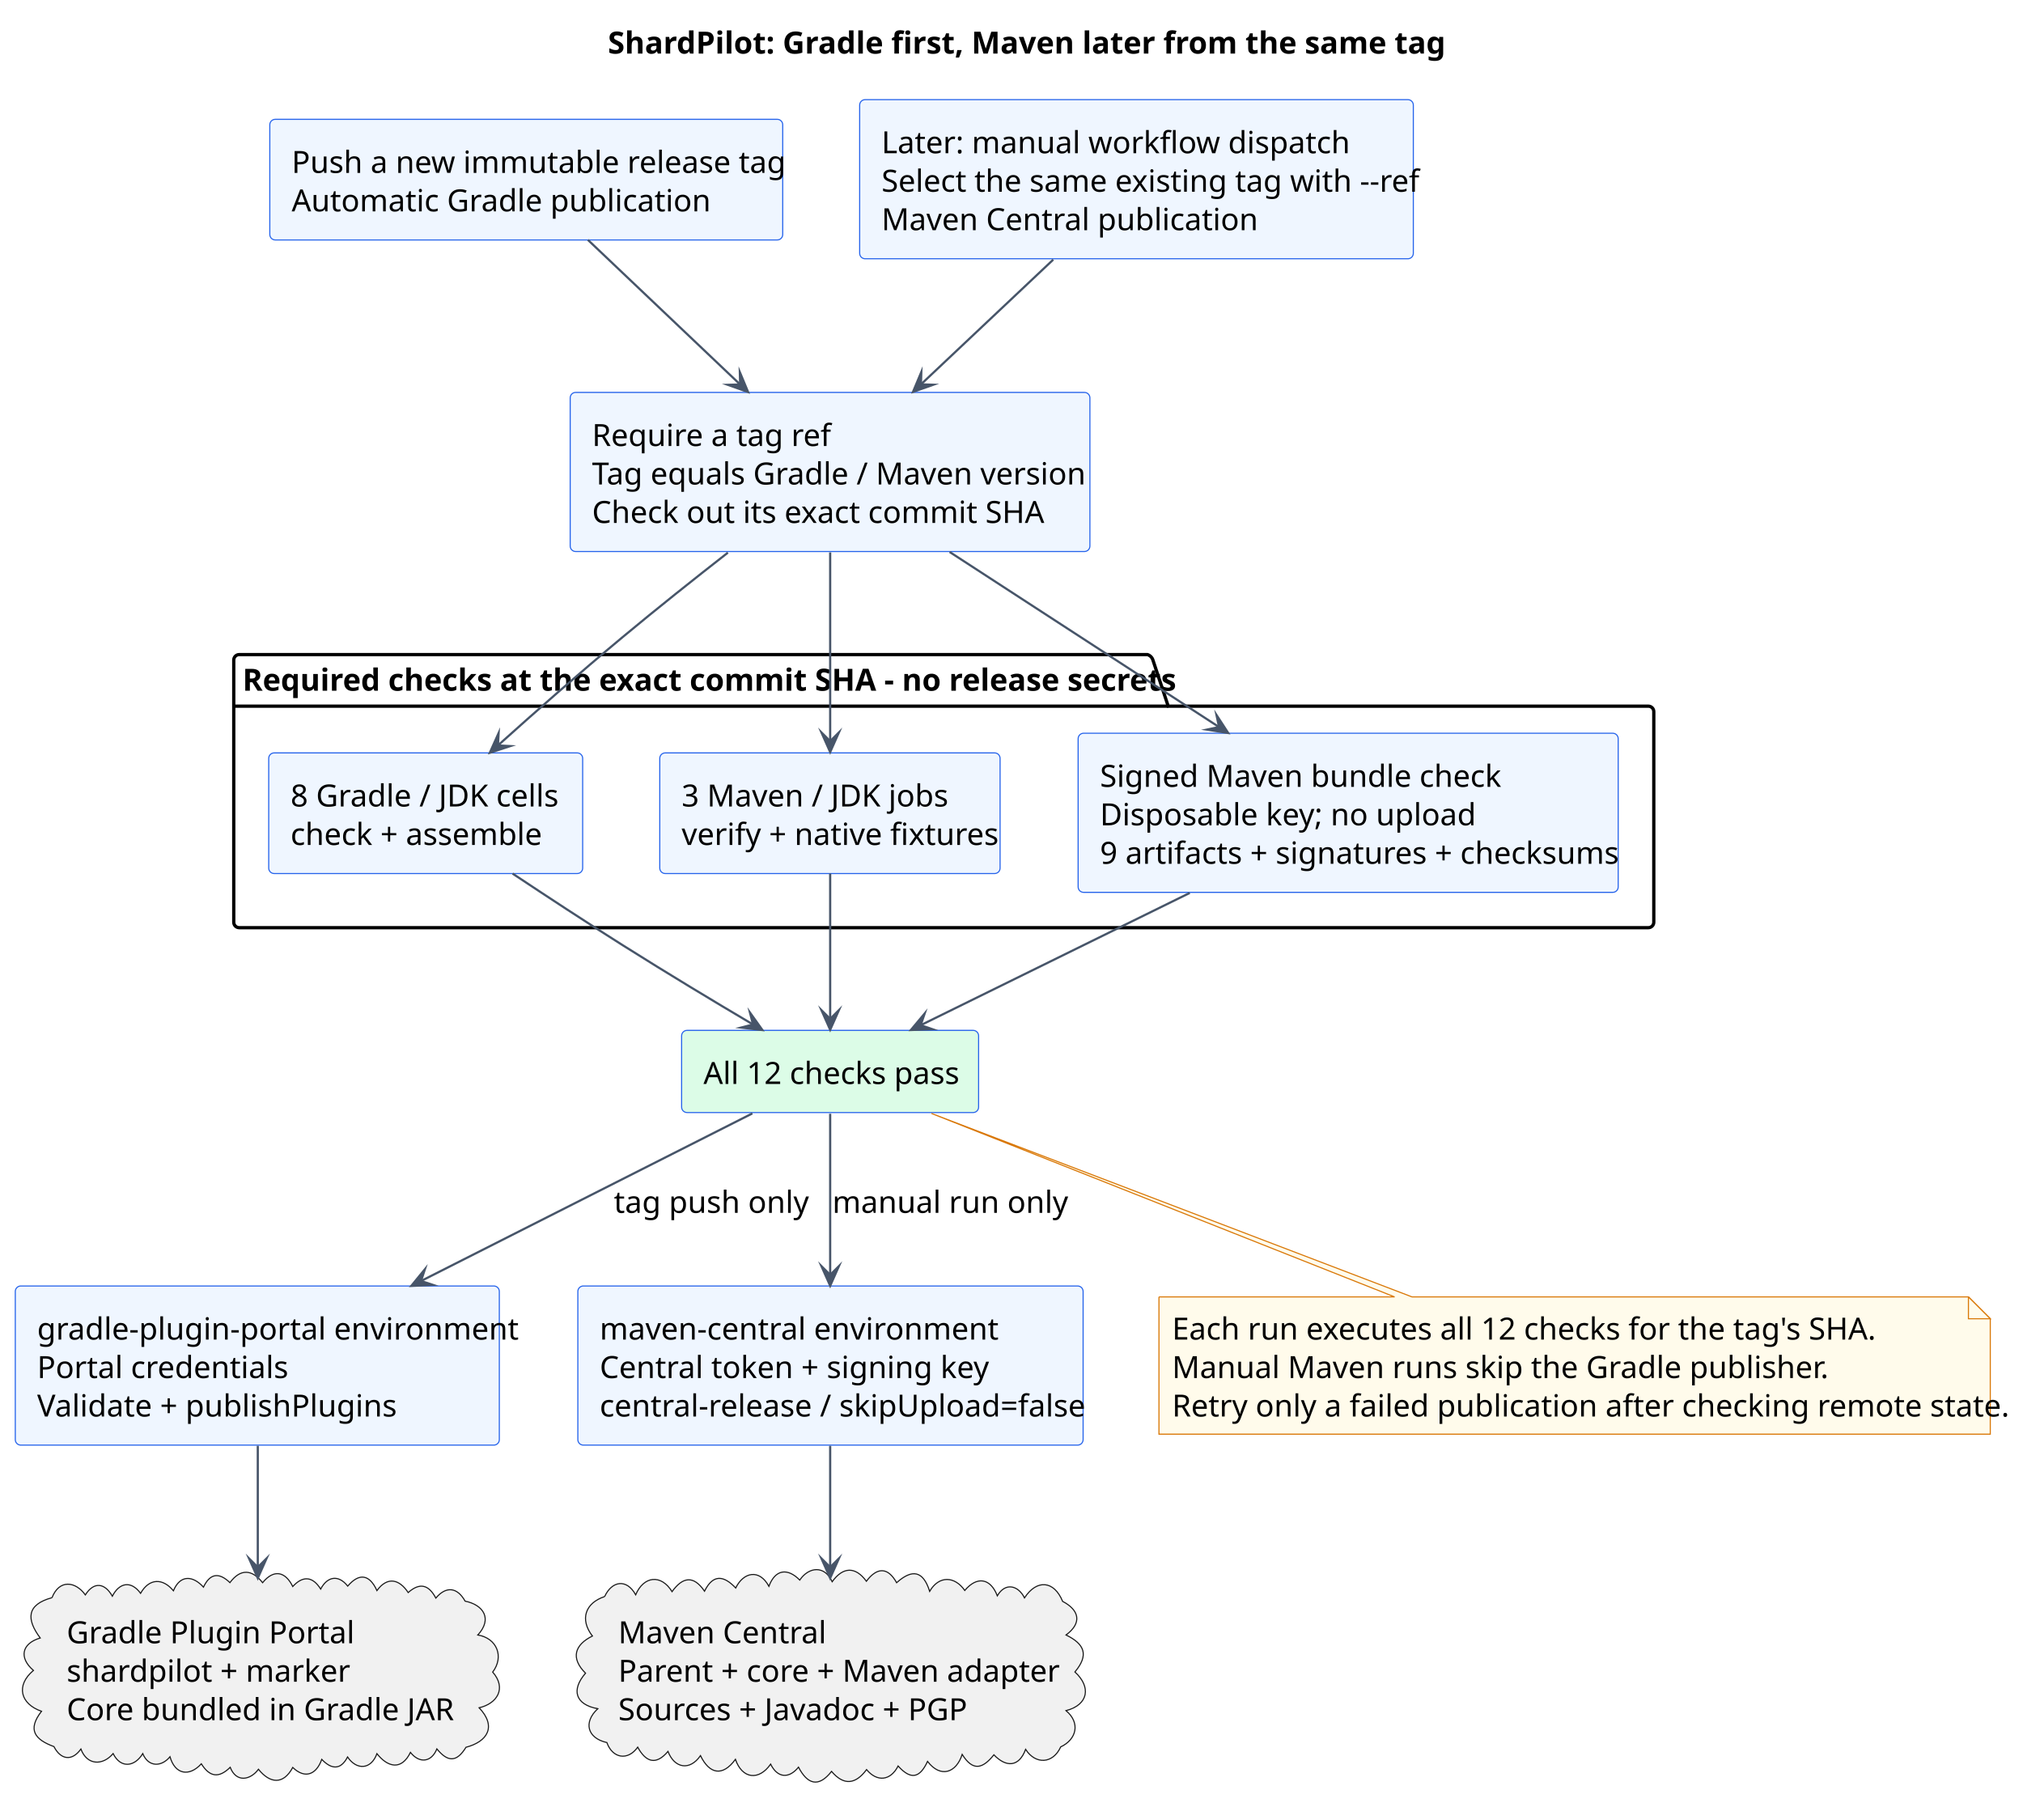
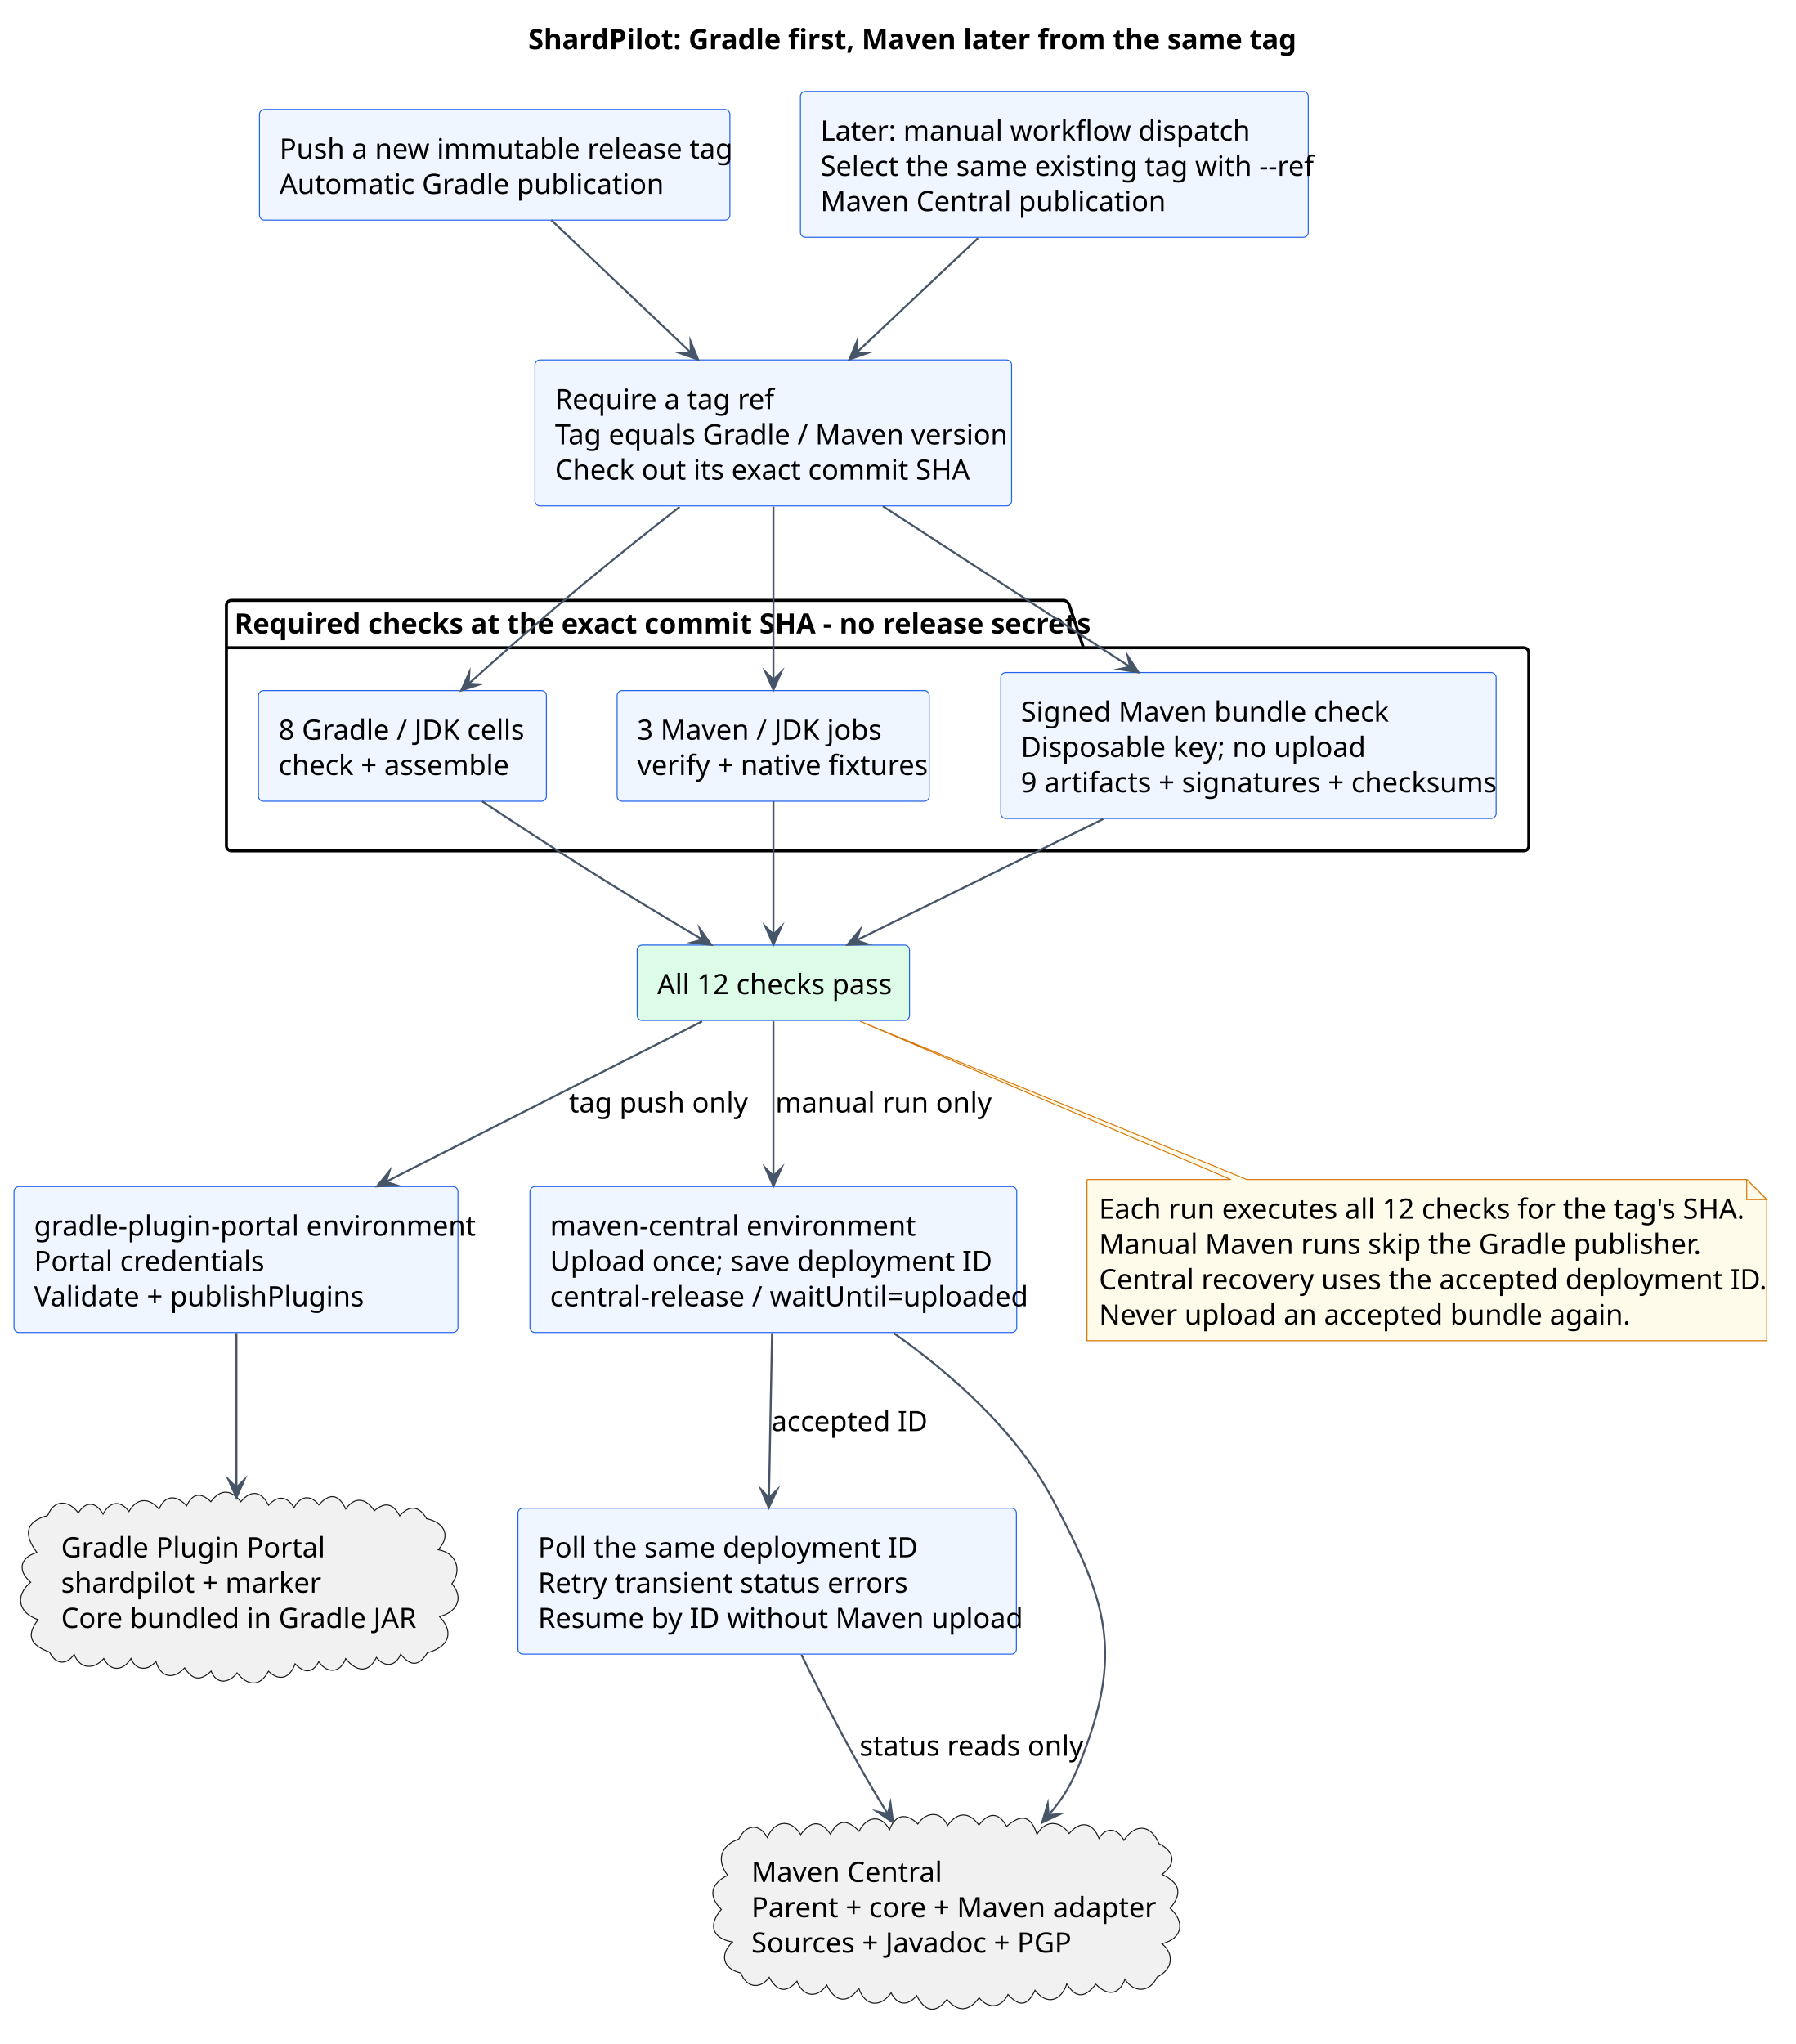
- <svg xmlns="http://www.w3.org/2000/svg" contentStyleType="text/css" height="833px" preserveAspectRatio="none" style="width:926px;height:833px;background:#FFFFFF;" version="1.1" viewBox="0 0 926 833" width="926px" zoomAndPan="magnify">
+ <svg xmlns="http://www.w3.org/2000/svg" contentStyleType="text/css" height="1020px" preserveAspectRatio="none" style="width:896px;height:1020px;background:#FFFFFF;" version="1.1" viewBox="0 0 896 1020" width="896px" zoomAndPan="magnify">
  <defs />
  <g font-family="sans-serif">
    <g class="title">
-       <text fill="#000" font-size="14" font-weight="700" lengthAdjust="spacing" textLength="362.537" x="278.243" y="24.533">ShardPilot: Gradle first, Maven later from the same tag</text>
+       <text fill="#000" font-size="14" font-weight="700" lengthAdjust="spacing" textLength="362.537" x="263.619" y="24.533">ShardPilot: Gradle first, Maven later from the same tag</text>
    </g>
    <g class="cluster" id="ent0004">
-       <path d="M109.5,299.609 L525.229,299.609 A3.75,3.75 0 0 1 527.729,302.109 L534.729,323.219 L754.5,323.219 A2.5,2.5 0 0 1 757,325.719 L757,422.109 A2.5,2.5 0 0 1 754.5,424.609 L109.5,424.609 A2.5,2.5 0 0 1 107,422.109 L107,302.109 A2.5,2.5 0 0 1 109.5,299.609" fill="none" style="stroke:#000;stroke-width:1.5;" />
-       <line style="stroke:#000;stroke-width:1.5;" x1="107" x2="534.729" y1="323.219" y2="323.219" />
-       <text fill="#000" font-size="14" font-weight="700" lengthAdjust="spacing" textLength="414.729" x="111" y="316.143">Required checks at the exact commit SHA - no release secrets</text>
+       <path d="M115.5,299.609 L531.229,299.609 A3.75,3.75 0 0 1 533.729,302.109 L540.729,323.219 L760.5,323.219 A2.5,2.5 0 0 1 763,325.719 L763,422.109 A2.5,2.5 0 0 1 760.5,424.609 L115.5,424.609 A2.5,2.5 0 0 1 113,422.109 L113,302.109 A2.5,2.5 0 0 1 115.5,299.609" fill="none" style="stroke:#000;stroke-width:1.5;" />
+       <line style="stroke:#000;stroke-width:1.5;" x1="113" x2="540.729" y1="323.219" y2="323.219" />
+       <text fill="#000" font-size="14" font-weight="700" lengthAdjust="spacing" textLength="414.729" x="117" y="316.143">Required checks at the exact commit SHA - no release secrets</text>
    </g>
    <g class="entity" id="ent0005">
-       <rect fill="#EFF6FF" height="55.219" rx="2.5" ry="2.5" style="stroke:#2563EB;stroke-width:0.5;" width="143.71" x="123" y="344.609" />
-       <text fill="#000" font-size="14" lengthAdjust="spacing" textLength="123.71" x="133" y="369.143">8 Gradle / JDK cells</text>
-       <text fill="#000" font-size="14" lengthAdjust="spacing" textLength="112.444" x="133" y="386.752">check + assemble</text>
+       <rect fill="#EFF6FF" height="55.219" rx="2.5" ry="2.5" style="stroke:#2563EB;stroke-width:0.5;" width="143.71" x="129" y="344.609" />
+       <text fill="#000" font-size="14" lengthAdjust="spacing" textLength="123.71" x="139" y="369.143">8 Gradle / JDK cells</text>
+       <text fill="#000" font-size="14" lengthAdjust="spacing" textLength="112.444" x="139" y="386.752">check + assemble</text>
    </g>
    <g class="entity" id="ent0006">
-       <rect fill="#EFF6FF" height="55.219" rx="2.5" ry="2.5" style="stroke:#2563EB;stroke-width:0.5;" width="155.775" x="302" y="344.609" />
-       <text fill="#000" font-size="14" lengthAdjust="spacing" textLength="121.386" x="312" y="369.143">3 Maven / JDK jobs</text>
-       <text fill="#000" font-size="14" lengthAdjust="spacing" textLength="135.775" x="312" y="386.752">verify + native fixtures</text>
+       <rect fill="#EFF6FF" height="55.219" rx="2.5" ry="2.5" style="stroke:#2563EB;stroke-width:0.5;" width="155.775" x="308" y="344.609" />
+       <text fill="#000" font-size="14" lengthAdjust="spacing" textLength="121.386" x="318" y="369.143">3 Maven / JDK jobs</text>
+       <text fill="#000" font-size="14" lengthAdjust="spacing" textLength="135.775" x="318" y="386.752">verify + native fixtures</text>
    </g>
    <g class="entity" id="ent0007">
-       <rect fill="#EFF6FF" height="72.828" rx="2.5" ry="2.5" style="stroke:#2563EB;stroke-width:0.5;" width="247.213" x="493.5" y="335.609" />
-       <text fill="#000" font-size="14" lengthAdjust="spacing" textLength="175.896" x="503.5" y="360.143">Signed Maven bundle check</text>
-       <text fill="#000" font-size="14" lengthAdjust="spacing" textLength="164.22" x="503.5" y="377.752">Disposable key; no upload</text>
-       <text fill="#000" font-size="14" lengthAdjust="spacing" textLength="227.213" x="503.5" y="395.361">9 artifacts + signatures + checksums</text>
+       <rect fill="#EFF6FF" height="72.828" rx="2.5" ry="2.5" style="stroke:#2563EB;stroke-width:0.5;" width="247.213" x="499.5" y="335.609" />
+       <text fill="#000" font-size="14" lengthAdjust="spacing" textLength="175.896" x="509.5" y="360.143">Signed Maven bundle check</text>
+       <text fill="#000" font-size="14" lengthAdjust="spacing" textLength="164.22" x="509.5" y="377.752">Disposable key; no upload</text>
+       <text fill="#000" font-size="14" lengthAdjust="spacing" textLength="227.213" x="509.5" y="395.361">9 artifacts + signatures + checksums</text>
    </g>
    <g class="entity" id="ent0001">
-       <rect fill="#EFF6FF" height="55.219" rx="2.5" ry="2.5" style="stroke:#2563EB;stroke-width:0.5;" width="234.785" x="123.5" y="54.609" />
-       <text fill="#000" font-size="14" lengthAdjust="spacing" textLength="214.785" x="133.5" y="79.143">Push a new immutable release tag</text>
-       <text fill="#000" font-size="14" lengthAdjust="spacing" textLength="178.985" x="133.5" y="96.752">Automatic Gradle publication</text>
+       <rect fill="#EFF6FF" height="55.219" rx="2.5" ry="2.5" style="stroke:#2563EB;stroke-width:0.5;" width="234.785" x="129.5" y="54.609" />
+       <text fill="#000" font-size="14" lengthAdjust="spacing" textLength="214.785" x="139.5" y="79.143">Push a new immutable release tag</text>
+       <text fill="#000" font-size="14" lengthAdjust="spacing" textLength="178.985" x="139.5" y="96.752">Automatic Gradle publication</text>
    </g>
    <g class="entity" id="ent0002">
-       <rect fill="#EFF6FF" height="72.828" rx="2.5" ry="2.5" style="stroke:#2563EB;stroke-width:0.5;" width="253.434" x="393.5" y="45.609" />
-       <text fill="#000" font-size="14" lengthAdjust="spacing" textLength="199.985" x="403.5" y="70.143">Later: manual workflow dispatch</text>
-       <text fill="#000" font-size="14" lengthAdjust="spacing" textLength="233.434" x="403.5" y="87.752">Select the same existing tag with --ref</text>
-       <text fill="#000" font-size="14" lengthAdjust="spacing" textLength="161.868" x="403.5" y="105.361">Maven Central publication</text>
+       <rect fill="#EFF6FF" height="72.828" rx="2.5" ry="2.5" style="stroke:#2563EB;stroke-width:0.5;" width="253.434" x="399.5" y="45.609" />
+       <text fill="#000" font-size="14" lengthAdjust="spacing" textLength="199.985" x="409.5" y="70.143">Later: manual workflow dispatch</text>
+       <text fill="#000" font-size="14" lengthAdjust="spacing" textLength="233.434" x="409.5" y="87.752">Select the same existing tag with --ref</text>
+       <text fill="#000" font-size="14" lengthAdjust="spacing" textLength="161.868" x="409.5" y="105.361">Maven Central publication</text>
    </g>
    <g class="entity" id="ent0003">
-       <rect fill="#EFF6FF" height="72.828" rx="2.5" ry="2.5" style="stroke:#2563EB;stroke-width:0.5;" width="237.889" x="261" y="179.609" />
-       <text fill="#000" font-size="14" lengthAdjust="spacing" textLength="104.282" x="271" y="204.143">Require a tag ref</text>
-       <text fill="#000" font-size="14" lengthAdjust="spacing" textLength="217.889" x="271" y="221.752">Tag equals Gradle / Maven version</text>
-       <text fill="#000" font-size="14" lengthAdjust="spacing" textLength="199.951" x="271" y="239.361">Check out its exact commit SHA</text>
+       <rect fill="#EFF6FF" height="72.828" rx="2.5" ry="2.5" style="stroke:#2563EB;stroke-width:0.5;" width="237.889" x="267" y="179.609" />
+       <text fill="#000" font-size="14" lengthAdjust="spacing" textLength="104.282" x="277" y="204.143">Require a tag ref</text>
+       <text fill="#000" font-size="14" lengthAdjust="spacing" textLength="217.889" x="277" y="221.752">Tag equals Gradle / Maven version</text>
+       <text fill="#000" font-size="14" lengthAdjust="spacing" textLength="199.951" x="277" y="239.361">Check out its exact commit SHA</text>
    </g>
    <g class="entity" id="ent0008">
-       <rect fill="#DCFCE7" height="37.609" rx="2.5" ry="2.5" style="stroke:#2563EB;stroke-width:0.5;" width="135.944" x="312" y="471.609" />
-       <text fill="#000" font-size="14" lengthAdjust="spacing" textLength="115.944" x="322" y="496.143">All 12 checks pass</text>
+       <rect fill="#DCFCE7" height="37.609" rx="2.5" ry="2.5" style="stroke:#2563EB;stroke-width:0.5;" width="135.944" x="318" y="471.609" />
+       <text fill="#000" font-size="14" lengthAdjust="spacing" textLength="115.944" x="328" y="496.143">All 12 checks pass</text>
    </g>
    <g class="entity" id="ent0009">
-       <rect fill="#EFF6FF" height="72.828" rx="2.5" ry="2.5" style="stroke:#2563EB;stroke-width:0.5;" width="221.558" x="7" y="588.609" />
-       <text fill="#000" font-size="14" lengthAdjust="spacing" textLength="201.558" x="17" y="613.143">gradle-plugin-portal environment</text>
-       <text fill="#000" font-size="14" lengthAdjust="spacing" textLength="108.165" x="17" y="630.752">Portal credentials</text>
-       <text fill="#000" font-size="14" lengthAdjust="spacing" textLength="156.83" x="17" y="648.361">Validate + publishPlugins</text>
+       <rect fill="#EFF6FF" height="72.828" rx="2.5" ry="2.5" style="stroke:#2563EB;stroke-width:0.5;" width="221.558" x="7" y="592.109" />
+       <text fill="#000" font-size="14" lengthAdjust="spacing" textLength="201.558" x="17" y="616.643">gradle-plugin-portal environment</text>
+       <text fill="#000" font-size="14" lengthAdjust="spacing" textLength="108.165" x="17" y="634.252">Portal credentials</text>
+       <text fill="#000" font-size="14" lengthAdjust="spacing" textLength="156.83" x="17" y="651.861">Validate + publishPlugins</text>
    </g>
    <g class="entity" id="ent0010">
-       <rect fill="#EFF6FF" height="72.828" rx="2.5" ry="2.5" style="stroke:#2563EB;stroke-width:0.5;" width="231.278" x="264.5" y="588.609" />
-       <text fill="#000" font-size="14" lengthAdjust="spacing" textLength="169.634" x="274.5" y="613.143">maven-central environment</text>
-       <text fill="#000" font-size="14" lengthAdjust="spacing" textLength="169.265" x="274.5" y="630.752">Central token + signing key</text>
-       <text fill="#000" font-size="14" lengthAdjust="spacing" textLength="211.278" x="274.5" y="648.361">central-release / skipUpload=false</text>
+       <rect fill="#EFF6FF" height="72.828" rx="2.5" ry="2.5" style="stroke:#2563EB;stroke-width:0.5;" width="242.961" x="264.5" y="592.109" />
+       <text fill="#000" font-size="14" lengthAdjust="spacing" textLength="169.634" x="274.5" y="616.643">maven-central environment</text>
+       <text fill="#000" font-size="14" lengthAdjust="spacing" textLength="210.123" x="274.5" y="634.252">Upload once; save deployment ID</text>
+       <text fill="#000" font-size="14" lengthAdjust="spacing" textLength="222.961" x="274.5" y="651.861">central-release / waitUntil=uploaded</text>
    </g>
    <g class="entity" id="ent0011">
-       <path d="M23.807,731.267 C27.125,722.817 34.513,723.691 39.061,729.994 C43.057,723.715 48.022,724.565 51.426,730.589 C54.603,724.386 59.928,723.281 64.349,729.271 C68.278,722.364 74.445,722.174 79.377,728.096 C82.57,720.503 88.397,721.233 93.13,726.441 C96.189,720.043 100.273,719.597 105.234,724.383 C110.116,717.875 115.333,718.237 120.2,724.401 C125.32,718.149 130.561,719.194 134.001,726.157 C138.68,721.101 143.105,721.466 146.786,727.326 C149.83,721.53 154.889,720.57 159.159,725.971 C164.562,719.7 169.211,720.742 172.537,728.021 C177.386,721.409 182.793,722.817 186.841,728.921 C192.251,724.15 196.258,725.384 199.499,731.453 C204.29,725.783 209.356,726.539 212.897,732.851 C221.289,734.568 225.528,740.927 218.717,748.351 C227.438,749.782 230.874,758.246 225.525,765.321 C232.019,772.788 227.523,779.772 219.324,781.665 C227.443,790.247 223.165,797.161 213.297,799.747 C209.019,806.705 204.978,806.6 199.975,800.486 C197.438,806.746 191.919,807.195 187.877,802.088 C183.669,810.678 177.303,808.72 172.539,802.67 C169.867,809.985 163.285,810.372 159.09,804.188 C155.843,810.478 151.523,809.742 147.283,805.277 C144.893,811.991 139.82,814.561 134.002,808.98 C129.588,817.154 123.489,816.241 118.305,809.807 C114.637,814.765 108.197,816.093 105.362,808.919 C100.137,814.025 96.014,813.412 92.154,807.311 C86.628,813.364 80.138,812.233 77.805,804.085 C73.913,808.801 67.962,808.933 65.341,802.646 C61.76,808.592 55.354,809.712 51.779,802.638 C47.089,808.169 39.872,808.143 37.03,800.558 C32.902,806.329 27.749,805.418 24.692,799.435 C16.074,796.257 12.349,791.827 18.999,783.272 C9.314,779.897 7.105,771.475 15.3,764.564 C8.609,758.82 9.841,752.266 18.41,749.718 C12.073,741.221 12.031,734.466 23.807,731.267" fill="#F1F1F1" style="stroke:#181818;stroke-width:0.5;" />
-       <text fill="#000" font-size="14" lengthAdjust="spacing" textLength="125.289" x="30.5" y="752.143">Gradle Plugin Portal</text>
-       <text fill="#000" font-size="14" lengthAdjust="spacing" textLength="120.217" x="30.5" y="769.752">shardpilot + marker</text>
-       <text fill="#000" font-size="14" lengthAdjust="spacing" textLength="175.096" x="30.5" y="787.361">Core bundled in Gradle JAR</text>
+       <rect fill="#EFF6FF" height="72.828" rx="2.5" ry="2.5" style="stroke:#2563EB;stroke-width:0.5;" width="248.785" x="258.5" y="752.609" />
+       <text fill="#000" font-size="14" lengthAdjust="spacing" textLength="178.979" x="268.5" y="777.143">Poll the same deployment ID</text>
+       <text fill="#000" font-size="14" lengthAdjust="spacing" textLength="172.724" x="268.5" y="794.752">Retry transient status errors</text>
+       <text fill="#000" font-size="14" lengthAdjust="spacing" textLength="228.785" x="268.5" y="812.361">Resume by ID without Maven upload</text>
    </g>
    <g class="entity" id="ent0012">
-       <path d="M276.77,730.757 C280.061,723.587 286.825,722.413 290.966,729.935 C294.607,721.419 302.542,720.308 307.62,728.502 C312.485,721.765 317.42,720.873 322.482,728.295 C326.471,720.301 331.363,721.139 336.756,726.831 C340.336,719.545 347.592,717.964 351.951,726.06 C354.851,718.306 360.455,717.507 366.073,723.207 C370.216,717.111 377.467,716.331 380.917,723.958 C385.831,717.162 391.485,716.806 396.582,723.749 C401.328,717.399 406.325,717.028 410.413,724.412 C417.544,718.065 422.542,718.862 425.543,728.357 C429.813,721.041 436.995,721.346 441.608,727.962 C447.182,721.336 453.358,722.256 456.508,730.407 C460.227,724.039 466.147,725.713 468.948,731.357 C474.575,722.769 482.45,723.354 486.404,732.963 C494.04,736.951 495.423,742.815 487.971,748.341 C496.491,752.522 498.525,757.492 492.025,765.27 C499.493,772.068 498.338,780.268 487.965,782.976 C494.592,788.512 492.878,796.107 485.516,799.579 C481.993,807.358 474.022,807.782 469.463,800.7 C466.349,809.006 460.463,808.937 454.94,803.19 C449.812,809.568 445.385,810.912 440.429,803.016 C437.696,811.47 430.583,813.998 424.568,806.224 C420.977,813.952 416.89,814.732 411.102,808.316 C407.665,815.044 401.53,815.806 396.66,809.962 C391.659,816.678 386.323,817.471 380.634,810.784 C374.601,818.445 369.57,816.611 365.5,808.857 C361.09,814.275 355.87,813.809 352.745,807.463 C347.367,815.164 339.738,814.263 336.628,805.273 C330.761,813.305 324.751,812.056 320.638,803.575 C315.726,810.642 308.758,809.391 305.758,801.653 C300.177,808.202 295.609,806.47 291.903,799.702 C287.33,806.111 280.334,804.774 277.796,797.591 C268.82,795.572 266.923,788.347 273.614,782.099 C263.362,780.218 261.321,773.543 268.019,765.832 C261.125,758.976 262.965,752.888 271.165,748.825 C265.337,741.271 267.81,733.723 276.77,730.757" fill="#F1F1F1" style="stroke:#181818;stroke-width:0.5;" />
-       <text fill="#000" font-size="14" lengthAdjust="spacing" textLength="91.041" x="283" y="752.143">Maven Central</text>
-       <text fill="#000" font-size="14" lengthAdjust="spacing" textLength="193.785" x="283" y="769.752">Parent + core + Maven adapter</text>
-       <text fill="#000" font-size="14" lengthAdjust="spacing" textLength="164.979" x="283" y="787.361">Sources + Javadoc + PGP</text>
+       <path d="M23.807,756.267 C27.125,747.817 34.513,748.691 39.061,754.994 C43.057,748.715 48.022,749.565 51.426,755.589 C54.603,749.386 59.928,748.281 64.349,754.271 C68.278,747.364 74.445,747.174 79.377,753.096 C82.57,745.503 88.397,746.233 93.13,751.441 C96.189,745.043 100.273,744.597 105.234,749.383 C110.116,742.875 115.333,743.237 120.2,749.401 C125.32,743.149 130.561,744.194 134.001,751.157 C138.68,746.101 143.105,746.466 146.786,752.326 C149.83,746.53 154.889,745.57 159.159,750.971 C164.562,744.7 169.211,745.742 172.537,753.021 C177.386,746.409 182.793,747.817 186.841,753.921 C192.251,749.15 196.258,750.384 199.499,756.453 C204.29,750.783 209.356,751.539 212.897,757.851 C221.289,759.568 225.528,765.927 218.717,773.351 C227.438,774.782 230.874,783.246 225.525,790.321 C232.019,797.788 227.523,804.772 219.324,806.665 C227.443,815.247 223.165,822.161 213.297,824.747 C209.019,831.705 204.978,831.6 199.975,825.486 C197.438,831.746 191.919,832.195 187.877,827.088 C183.669,835.678 177.303,833.72 172.539,827.67 C169.867,834.985 163.285,835.372 159.09,829.188 C155.843,835.478 151.523,834.742 147.283,830.277 C144.893,836.991 139.82,839.561 134.002,833.98 C129.588,842.154 123.489,841.241 118.305,834.807 C114.637,839.765 108.197,841.093 105.362,833.919 C100.137,839.025 96.014,838.412 92.154,832.311 C86.628,838.364 80.138,837.233 77.805,829.085 C73.913,833.801 67.962,833.933 65.341,827.646 C61.76,833.592 55.354,834.712 51.779,827.638 C47.089,833.169 39.872,833.143 37.03,825.558 C32.902,831.329 27.749,830.418 24.692,824.435 C16.074,821.257 12.349,816.827 18.999,808.272 C9.314,804.897 7.105,796.475 15.3,789.564 C8.609,783.82 9.841,777.266 18.41,774.718 C12.073,766.221 12.031,759.466 23.807,756.267" fill="#F1F1F1" style="stroke:#181818;stroke-width:0.5;" />
+       <text fill="#000" font-size="14" lengthAdjust="spacing" textLength="125.289" x="30.5" y="777.143">Gradle Plugin Portal</text>
+       <text fill="#000" font-size="14" lengthAdjust="spacing" textLength="120.217" x="30.5" y="794.752">shardpilot + marker</text>
+       <text fill="#000" font-size="14" lengthAdjust="spacing" textLength="175.096" x="30.5" y="812.361">Core bundled in Gradle JAR</text>
    </g>
-     <g class="entity" id="ent0026">
-       <path d="M530.5,593.609 L530.5,656.438 A0,0 0 0 0 530.5,656.438 L911.022,656.438 A0,0 0 0 0 911.022,656.438 L911.022,603.609 L901.022,593.609 L646.36,593.609 L426.34,509.619 L638.36,593.609 L530.5,593.609 A0,0 0 0 0 530.5,593.609" fill="#FFFBEB" style="stroke:#D97706;stroke-width:0.5;" />
-       <path d="M901.022,593.609 L901.022,603.609 L911.022,603.609 L901.022,593.609" fill="#FFFBEB" style="stroke:#D97706;stroke-width:0.5;" />
-       <text fill="#000" font-size="14" lengthAdjust="spacing" textLength="313.947" x="536.5" y="613.143">Each run executes all 12 checks for the tag's SHA.</text>
-       <text fill="#000" font-size="14" lengthAdjust="spacing" textLength="285.592" x="536.5" y="630.752">Manual Maven runs skip the Gradle publisher.</text>
-       <text fill="#000" font-size="14" lengthAdjust="spacing" textLength="359.522" x="536.5" y="648.361">Retry only a failed publication after checking remote state.</text>
+     <g class="entity" id="ent0013">
+       <path d="M368.77,917.757 C372.061,910.587 378.825,909.413 382.966,916.935 C386.607,908.419 394.542,907.308 399.62,915.502 C404.485,908.765 409.42,907.873 414.482,915.295 C418.471,907.301 423.363,908.139 428.756,913.831 C432.336,906.545 439.592,904.964 443.951,913.06 C446.851,905.306 452.455,904.507 458.073,910.207 C462.216,904.111 469.467,903.331 472.917,910.958 C477.831,904.162 483.485,903.806 488.582,910.749 C493.328,904.399 498.325,904.028 502.413,911.412 C509.544,905.065 514.542,905.862 517.543,915.357 C521.813,908.041 528.995,908.346 533.608,914.962 C539.182,908.336 545.358,909.256 548.508,917.407 C552.227,911.039 558.147,912.713 560.948,918.357 C566.575,909.769 574.45,910.354 578.404,919.963 C586.04,923.951 587.423,929.815 579.971,935.341 C588.491,939.522 590.525,944.492 584.025,952.27 C591.493,959.068 590.338,967.268 579.965,969.976 C586.592,975.512 584.878,983.107 577.516,986.579 C573.993,994.358 566.022,994.782 561.463,987.7 C558.349,996.006 552.463,995.937 546.94,990.19 C541.812,996.568 537.385,997.912 532.429,990.016 C529.696,998.47 522.583,1000.998 516.568,993.224 C512.977,1000.952 508.89,1001.732 503.102,995.316 C499.665,1002.044 493.53,1002.806 488.66,996.962 C483.659,1003.678 478.323,1004.471 472.634,997.784 C466.601,1005.445 461.57,1003.611 457.5,995.857 C453.09,1001.275 447.87,1000.809 444.745,994.463 C439.367,1002.164 431.738,1001.263 428.628,992.273 C422.761,1000.305 416.751,999.056 412.638,990.575 C407.726,997.642 400.758,996.391 397.758,988.653 C392.177,995.202 387.609,993.47 383.903,986.702 C379.33,993.111 372.334,991.774 369.796,984.591 C360.82,982.572 358.923,975.347 365.614,969.099 C355.362,967.218 353.321,960.543 360.019,952.832 C353.125,945.976 354.965,939.888 363.165,935.825 C357.337,928.271 359.81,920.723 368.77,917.757" fill="#F1F1F1" style="stroke:#181818;stroke-width:0.5;" />
+       <text fill="#000" font-size="14" lengthAdjust="spacing" textLength="91.041" x="375" y="939.143">Maven Central</text>
+       <text fill="#000" font-size="14" lengthAdjust="spacing" textLength="193.785" x="375" y="956.752">Parent + core + Maven adapter</text>
+       <text fill="#000" font-size="14" lengthAdjust="spacing" textLength="164.979" x="375" y="974.361">Sources + Javadoc + PGP</text>
    </g>
-     <g class="link" id="lnk13">
-       <path d="M269.13,109.819 C290.23,129.859 315.705,154.056 338.795,175.986" fill="none" id="tag-to-validate" style="stroke:#475569;stroke-width:1;" />
-       <polygon fill="#475569" points="342.42,179.429,338.649,170.331,338.795,175.986,333.14,176.132,342.42,179.429" style="stroke:#475569;stroke-width:1;stroke-linejoin:miter;stroke-miterlimit:10;" />
+     <g class="entity" id="ent0029">
+       <path d="M542.5,588.609 L542.5,669.047 A0,0 0 0 0 542.5,669.047 L881.774,669.047 A0,0 0 0 0 881.774,669.047 L881.774,598.609 L871.774,588.609 L622.32,588.609 L429.29,509.669 L614.32,588.609 L542.5,588.609 A0,0 0 0 0 542.5,588.609" fill="#FFFBEB" style="stroke:#D97706;stroke-width:0.5;" />
+       <path d="M871.774,588.609 L871.774,598.609 L881.774,598.609 L871.774,588.609" fill="#FFFBEB" style="stroke:#D97706;stroke-width:0.5;" />
+       <text fill="#000" font-size="14" lengthAdjust="spacing" textLength="313.947" x="548.5" y="608.143">Each run executes all 12 checks for the tag's SHA.</text>
+       <text fill="#000" font-size="14" lengthAdjust="spacing" textLength="285.592" x="548.5" y="625.752">Manual Maven runs skip the Gradle publisher.</text>
+       <text fill="#000" font-size="14" lengthAdjust="spacing" textLength="318.274" x="548.5" y="643.361">Central recovery uses the accepted deployment ID.</text>
+       <text fill="#000" font-size="14" lengthAdjust="spacing" textLength="251.412" x="548.5" y="660.971">Never upload an accepted bundle again.</text>
    </g>
    <g class="link" id="lnk14">
-       <path d="M482.11,118.829 C462.19,137.609 441.477,157.139 421.557,175.929" fill="none" id="manual-to-validate" style="stroke:#475569;stroke-width:1;" />
-       <polygon fill="#475569" points="417.92,179.359,427.212,176.094,421.557,175.929,421.722,170.274,417.92,179.359" style="stroke:#475569;stroke-width:1;stroke-linejoin:miter;stroke-miterlimit:10;" />
+       <path d="M275.13,109.819 C296.23,129.859 321.705,154.056 344.795,175.986" fill="none" id="tag-to-validate" style="stroke:#475569;stroke-width:1;" />
+       <polygon fill="#475569" points="348.42,179.429,344.649,170.331,344.795,175.986,339.14,176.132,348.42,179.429" style="stroke:#475569;stroke-width:1;stroke-linejoin:miter;stroke-miterlimit:10;" />
    </g>
    <g class="link" id="lnk15">
-       <path d="M333.18,252.949 C317.69,265.039 300.46,278.739 285,291.609 C264.33,308.819 245.359,325.528 227.929,341.188" fill="none" id="validate-to-gradleChecks" style="stroke:#475569;stroke-width:1;" />
-       <polygon fill="#475569" points="224.21,344.529,233.578,341.49,227.929,341.188,228.231,335.539,224.21,344.529" style="stroke:#475569;stroke-width:1;stroke-linejoin:miter;stroke-miterlimit:10;" />
+       <path d="M488.11,118.829 C468.19,137.609 447.477,157.139 427.557,175.929" fill="none" id="manual-to-validate" style="stroke:#475569;stroke-width:1;" />
+       <polygon fill="#475569" points="423.92,179.359,433.212,176.094,427.557,175.929,427.722,170.274,423.92,179.359" style="stroke:#475569;stroke-width:1;stroke-linejoin:miter;stroke-miterlimit:10;" />
    </g>
    <g class="link" id="lnk16">
-       <path d="M380,252.829 C380,280.729 380,313.889 380,339.239" fill="none" id="validate-to-mavenChecks" style="stroke:#475569;stroke-width:1;" />
-       <polygon fill="#475569" points="380,344.239,384,335.239,380,339.239,376,335.239,380,344.239" style="stroke:#475569;stroke-width:1;stroke-linejoin:miter;stroke-miterlimit:10;" />
+       <path d="M339.18,252.949 C323.69,265.039 306.46,278.739 291,291.609 C270.33,308.819 251.359,325.528 233.929,341.188" fill="none" id="validate-to-gradleChecks" style="stroke:#475569;stroke-width:1;" />
+       <polygon fill="#475569" points="230.21,344.529,239.578,341.49,233.929,341.188,234.231,335.539,230.21,344.529" style="stroke:#475569;stroke-width:1;stroke-linejoin:miter;stroke-miterlimit:10;" />
    </g>
    <g class="link" id="lnk17">
-       <path d="M434.67,252.629 C472.95,277.509 519.698,307.885 557.998,332.775" fill="none" id="validate-to-bundle" style="stroke:#475569;stroke-width:1;" />
-       <polygon fill="#475569" points="562.19,335.499,556.823,327.241,557.998,332.775,552.464,333.949,562.19,335.499" style="stroke:#475569;stroke-width:1;stroke-linejoin:miter;stroke-miterlimit:10;" />
+       <path d="M386,252.829 C386,280.729 386,313.889 386,339.239" fill="none" id="validate-to-mavenChecks" style="stroke:#475569;stroke-width:1;" />
+       <polygon fill="#475569" points="386,344.239,390,335.239,386,339.239,382,335.239,386,344.239" style="stroke:#475569;stroke-width:1;stroke-linejoin:miter;stroke-miterlimit:10;" />
    </g>
    <g class="link" id="lnk18">
-       <path d="M234.63,399.849 C250.23,410.229 268.36,422.119 285,432.609 C306.15,445.939 326.016,457.884 344.686,468.924" fill="none" id="gradleChecks-to-gate" style="stroke:#475569;stroke-width:1;" />
-       <polygon fill="#475569" points="348.99,471.469,343.279,463.445,344.686,468.924,339.207,470.332,348.99,471.469" style="stroke:#475569;stroke-width:1;stroke-linejoin:miter;stroke-miterlimit:10;" />
+       <path d="M440.67,252.629 C478.95,277.509 525.698,307.885 563.998,332.775" fill="none" id="validate-to-bundle" style="stroke:#475569;stroke-width:1;" />
+       <polygon fill="#475569" points="568.19,335.499,562.823,327.241,563.998,332.775,558.464,333.949,568.19,335.499" style="stroke:#475569;stroke-width:1;stroke-linejoin:miter;stroke-miterlimit:10;" />
    </g>
    <g class="link" id="lnk19">
-       <path d="M380,399.839 C380,421.739 380,447.139 380,466.349" fill="none" id="mavenChecks-to-gate" style="stroke:#475569;stroke-width:1;" />
-       <polygon fill="#475569" points="380,471.349,384,462.349,380,466.349,376,462.349,380,471.349" style="stroke:#475569;stroke-width:1;stroke-linejoin:miter;stroke-miterlimit:10;" />
+       <path d="M240.63,399.849 C256.23,410.229 274.36,422.119 291,432.609 C312.15,445.939 332.016,457.884 350.686,468.924" fill="none" id="gradleChecks-to-gate" style="stroke:#475569;stroke-width:1;" />
+       <polygon fill="#475569" points="354.99,471.469,349.279,463.445,350.686,468.924,345.207,470.332,354.99,471.469" style="stroke:#475569;stroke-width:1;stroke-linejoin:miter;stroke-miterlimit:10;" />
    </g>
    <g class="link" id="lnk20">
-       <path d="M544.6,408.699 C502.4,429.439 455.447,452.524 421.427,469.244" fill="none" id="bundle-to-gate" style="stroke:#475569;stroke-width:1;" />
-       <polygon fill="#475569" points="416.94,471.449,426.782,471.069,421.427,469.244,423.253,463.89,416.94,471.449" style="stroke:#475569;stroke-width:1;stroke-linejoin:miter;stroke-miterlimit:10;" />
+       <path d="M386,399.839 C386,421.739 386,447.139 386,466.349" fill="none" id="mavenChecks-to-gate" style="stroke:#475569;stroke-width:1;" />
+       <polygon fill="#475569" points="386,471.349,390,462.349,386,466.349,382,462.349,386,471.349" style="stroke:#475569;stroke-width:1;stroke-linejoin:miter;stroke-miterlimit:10;" />
    </g>
    <g class="link" id="lnk21">
-       <path d="M344.39,509.619 C304.45,529.819 243.122,560.833 192.722,586.323" fill="none" id="gate-to-gradlePublish" style="stroke:#475569;stroke-width:1;" />
-       <polygon fill="#475569" points="188.26,588.579,198.097,588.087,192.722,586.323,194.486,580.948,188.26,588.579" style="stroke:#475569;stroke-width:1;stroke-linejoin:miter;stroke-miterlimit:10;" />
-       <text fill="#000" font-size="14" lengthAdjust="spacing" textLength="83.282" x="281" y="555.143">tag push only</text>
+       <path d="M550.6,408.699 C508.4,429.439 461.447,452.524 427.427,469.244" fill="none" id="bundle-to-gate" style="stroke:#475569;stroke-width:1;" />
+       <polygon fill="#475569" points="422.94,471.449,432.782,471.069,427.427,469.244,429.253,463.89,422.94,471.449" style="stroke:#475569;stroke-width:1;stroke-linejoin:miter;stroke-miterlimit:10;" />
    </g>
    <g class="link" id="lnk22">
-       <path d="M380,509.759 C380,529.959 380,558.099 380,583.519" fill="none" id="gate-to-mavenPublish" style="stroke:#475569;stroke-width:1;" />
-       <polygon fill="#475569" points="380,588.519,384,579.519,380,583.519,376,579.519,380,588.519" style="stroke:#475569;stroke-width:1;stroke-linejoin:miter;stroke-miterlimit:10;" />
-       <text fill="#000" font-size="14" lengthAdjust="spacing" textLength="99.613" x="381" y="555.143">manual run only</text>
+       <path d="M350.41,509.669 C309.19,530.589 244.739,563.297 192.629,589.737" fill="none" id="gate-to-gradlePublish" style="stroke:#475569;stroke-width:1;" />
+       <polygon fill="#475569" points="188.17,591.999,198.006,591.494,192.629,589.737,194.386,584.36,188.17,591.999" style="stroke:#475569;stroke-width:1;stroke-linejoin:miter;stroke-miterlimit:10;" />
+       <text fill="#000" font-size="14" lengthAdjust="spacing" textLength="83.282" x="284" y="555.143">tag push only</text>
    </g>
    <g class="link" id="lnk23">
-       <path d="M118,661.749 C118,680.299 118,698.069 118,717.319" fill="none" id="gradlePublish-to-portal" style="stroke:#475569;stroke-width:1;" />
-       <polygon fill="#475569" points="118,722.319,122,713.319,118,717.319,114,713.319,118,722.319" style="stroke:#475569;stroke-width:1;stroke-linejoin:miter;stroke-miterlimit:10;" />
+       <path d="M386,509.669 C386,530.549 386,560.439 386,586.859" fill="none" id="gate-to-mavenPublish" style="stroke:#475569;stroke-width:1;" />
+       <polygon fill="#475569" points="386,591.859,390,582.859,386,586.859,382,582.859,386,591.859" style="stroke:#475569;stroke-width:1;stroke-linejoin:miter;stroke-miterlimit:10;" />
+       <text fill="#000" font-size="14" lengthAdjust="spacing" textLength="99.613" x="387" y="555.143">manual run only</text>
    </g>
    <g class="link" id="lnk24">
-       <path d="M380,661.749 C380,680.299 380,698.069 380,717.319" fill="none" id="mavenPublish-to-central" style="stroke:#475569;stroke-width:1;" />
-       <polygon fill="#475569" points="380,722.319,384,713.319,380,717.319,376,713.319,380,722.319" style="stroke:#475569;stroke-width:1;stroke-linejoin:miter;stroke-miterlimit:10;" />
+       <path d="M118,665.179 C118,689.549 118,716.929 118,742.339" fill="none" id="gradlePublish-to-portal" style="stroke:#475569;stroke-width:1;" />
+       <polygon fill="#475569" points="118,747.339,122,738.339,118,742.339,114,738.339,118,747.339" style="stroke:#475569;stroke-width:1;stroke-linejoin:miter;stroke-miterlimit:10;" />
+     </g>
+     <g class="link" id="lnk25">
+       <path d="M446.1,665.279 C474.86,685.639 506.91,713.849 525,747.609 C552.87,799.609 560.88,824.819 539,879.609 C534.68,890.429 531.077,896.746 523.357,905.736" fill="none" id="mavenPublish-to-central" style="stroke:#475569;stroke-width:1;" />
+       <polygon fill="#475569" points="520.1,909.529,528.998,905.307,523.357,905.736,522.929,900.095,520.1,909.529" style="stroke:#475569;stroke-width:1;stroke-linejoin:miter;stroke-miterlimit:10;" />
+     </g>
+     <g class="link" id="lnk26">
+       <path d="M385.33,665.179 C384.83,691.189 384.264,721.34 383.774,747.38" fill="none" id="mavenPublish-to-status" style="stroke:#475569;stroke-width:1;" />
+       <polygon fill="#475569" points="383.68,752.379,387.849,743.456,383.774,747.38,379.85,743.306,383.68,752.379" style="stroke:#475569;stroke-width:1;stroke-linejoin:miter;stroke-miterlimit:10;" />
+       <text fill="#000" font-size="14" lengthAdjust="spacing" textLength="74.71" x="385" y="714.143">accepted ID</text>
+     </g>
+     <g class="link" id="lnk27">
+       <path d="M400,825.789 C408.13,842.339 418.2,862.169 428,879.609 C433.51,889.419 437.115,895.55 443.125,905.24" fill="none" id="status-to-central" style="stroke:#475569;stroke-width:1;" />
+       <polygon fill="#475569" points="445.76,909.489,444.416,899.733,443.125,905.24,437.617,903.949,445.76,909.489" style="stroke:#475569;stroke-width:1;stroke-linejoin:miter;stroke-miterlimit:10;" />
+       <text fill="#000" font-size="14" lengthAdjust="spacing" textLength="105.834" x="429" y="876.143">status reads only</text>
    </g>
  </g>
</svg>
